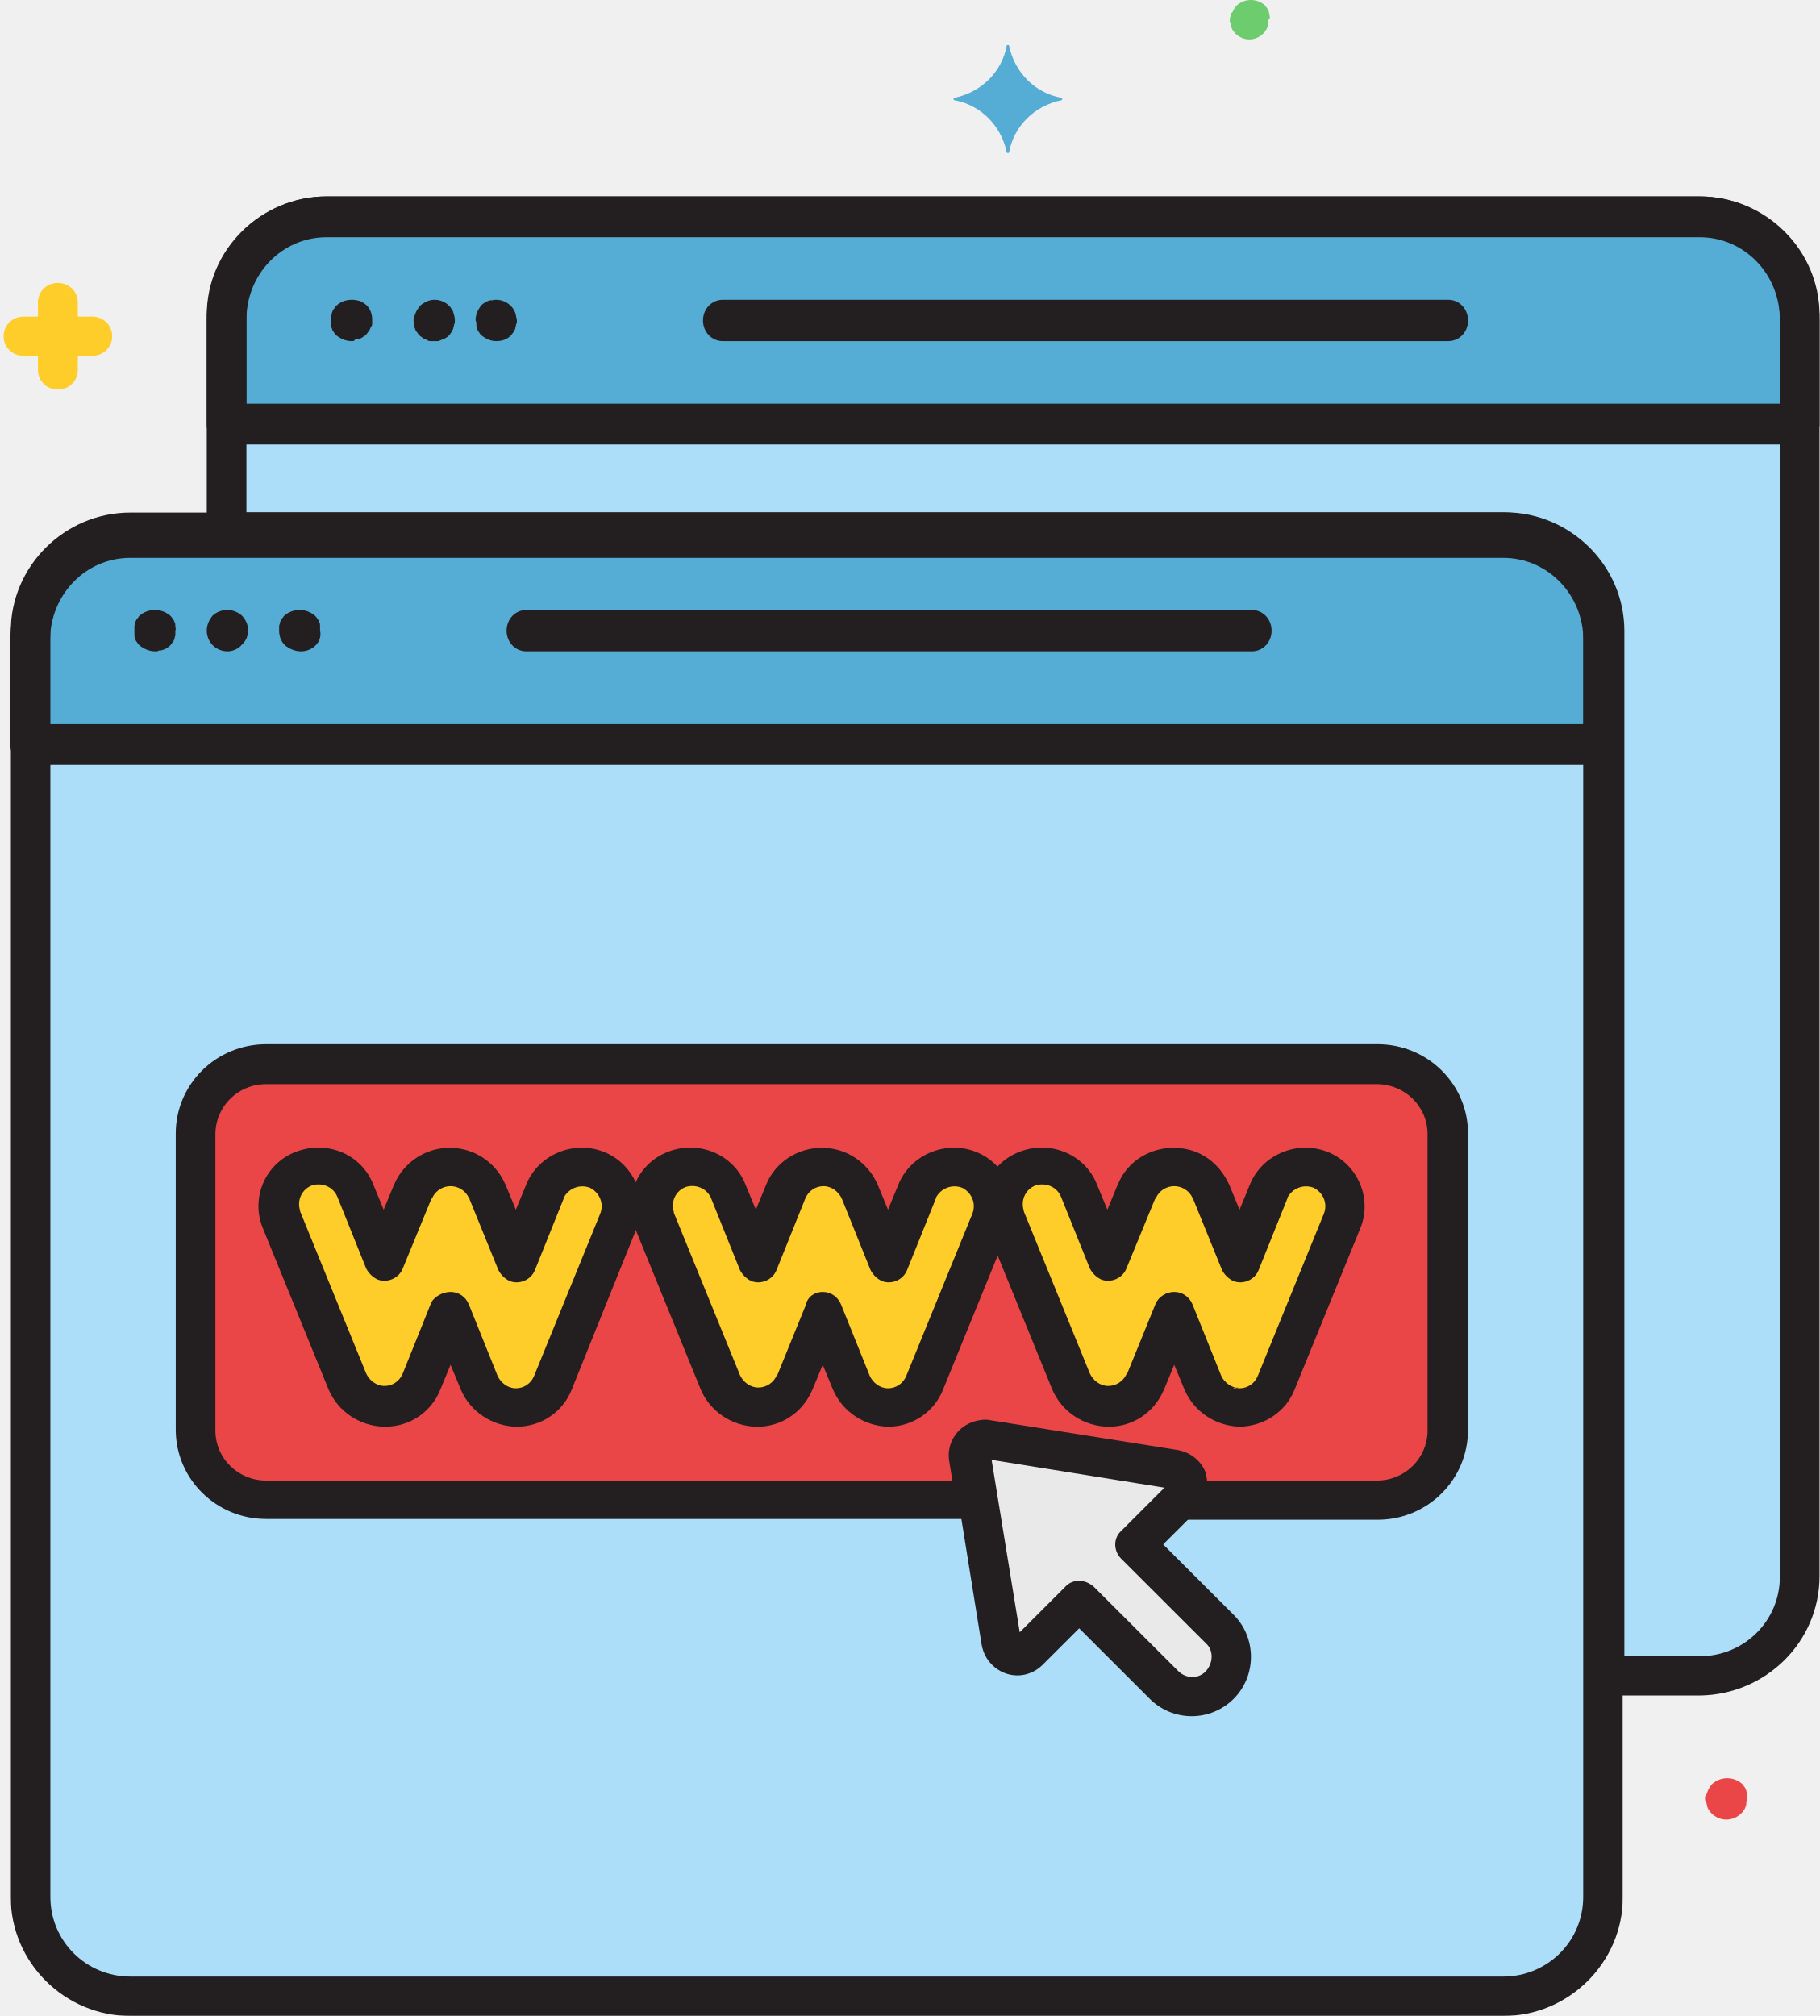
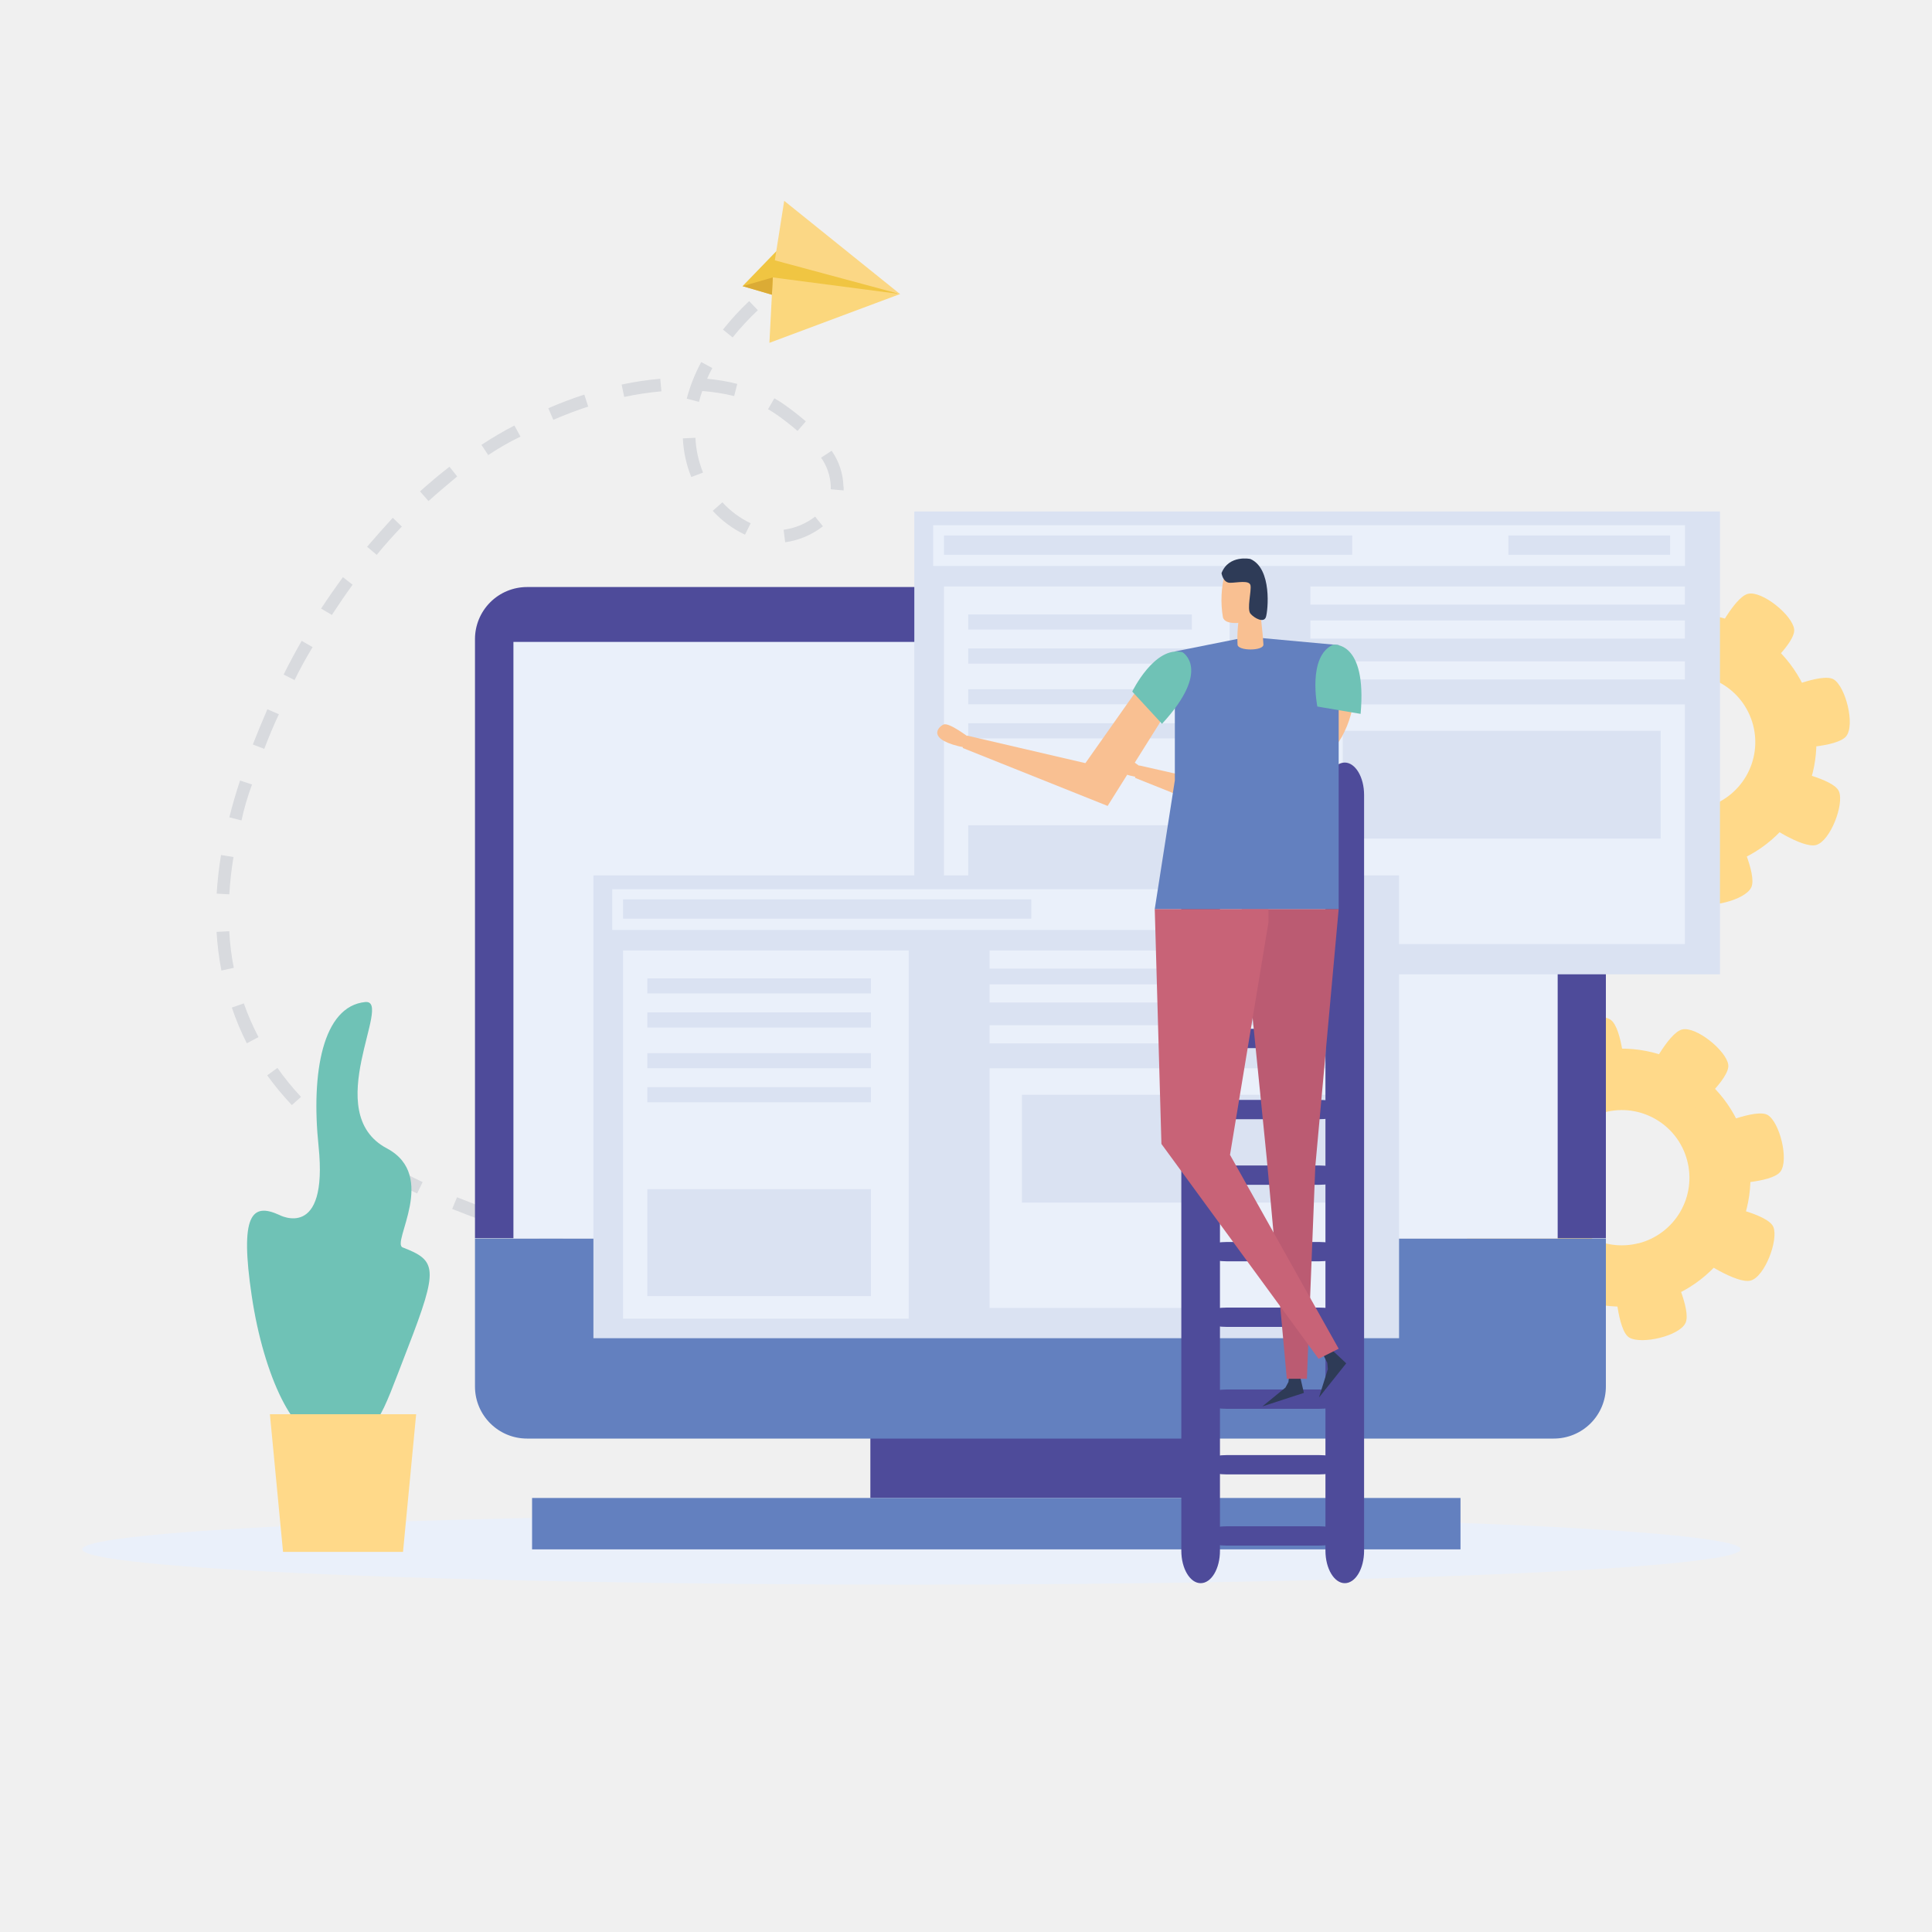
- <svg xmlns="http://www.w3.org/2000/svg" xmlns:xlink="http://www.w3.org/1999/xlink" width="176px" height="195px" viewBox="0 0 176 195" version="1.1">
+ <svg xmlns="http://www.w3.org/2000/svg" id="Capa_1" data-name="Capa 1" viewBox="0 0 200 200">
  <defs>
-     <polygon id="path-1" points="0.036 0.354 155.976 0.354 155.976 190.977 0.036 190.977" />
+     <style>.cls-1{fill:#d8dade;}.cls-2{fill:#eaf0fa;}.cls-3{fill:#ffd989;}.cls-4{fill:#f0c542;}.cls-5{fill:#fbd77d;}.cls-6{fill:#fbd785;}.cls-7{fill:#dbab35;}.cls-8{fill:#4e4b9a;}.cls-9{fill:#6380bf;}.cls-10{fill:#dae2f2;}.cls-11{fill:#6fc2b6;}.cls-12{fill:#f9c092;}.cls-13{fill:#2e3b57;}.cls-14{fill:#bb5b72;}.cls-15{fill:#c86377;}</style>
  </defs>
-   <g id="Page-1" stroke="none" stroke-width="1" fill="none" fill-rule="evenodd">
-     <g id="Desktop-HD-Copy-5" transform="translate(-327, -2061)">
-       <g id="Group" transform="translate(327, 2061)">
-         <path d="M164.34,21 L31.658,21 C26.368,21 22,25.279 22,30.629 L22,51.723 L145.484,51.723 C150.774,51.723 155.142,56.002 155.142,61.353 L155.142,163 L164.34,163 C169.631,163 174,158.72 174,153.371 L174,30.553 C173.922,25.279 169.631,21 164.34,21 Z" id="Fill-1" fill="#ACDEF9" />
-         <path d="M12.658,51 L145.342,51 C150.709,51 155,55.281 155,60.635 L155,183.365 C155,188.717 150.709,193 145.342,193 L12.658,193 C7.293,193 3,188.717 3,183.365 L3,60.635 C3,55.281 7.293,51 12.658,51 Z" id="Fill-2" fill="#ACDEF9" />
-         <path d="M112.726,141.807 L94.751,139.022 C93.913,138.876 93.152,139.462 93,140.268 L93,140.707 L95.894,158 C96.046,158.806 96.808,159.391 97.645,159.245 C97.949,159.172 98.255,159.024 98.484,158.806 L103.357,154.117 L111.507,161.956 C113.031,163.348 115.392,163.348 116.915,161.956 C118.362,160.564 118.362,158.218 116.915,156.826 L108.766,148.987 L113.639,144.298 C114.249,143.712 114.249,142.759 113.639,142.172 C113.335,142.026 113.031,141.881 112.726,141.807 Z" id="Fill-3" fill="#E9E9EA" />
-         <path d="M164.34,21 L31.658,21 C26.368,21 22,25.204 22,30.462 L22,40 L174,40 L174,30.388 C173.922,25.204 169.631,21 164.34,21 Z" id="Fill-4" fill="#55ACD5" />
-         <path d="M115.271,166 C113.738,166 112.282,165.389 111.208,164.316 L104.386,157.5 L100.86,161.022 C99.48,162.401 97.334,162.401 95.954,161.022 C95.418,160.488 95.111,159.873 94.958,159.108 L92.045,141.038 C91.738,139.124 93.042,137.363 94.958,137.057 C95.342,136.981 95.724,136.981 96.03,137.057 L114.122,139.965 C116.038,140.273 117.341,142.034 117.034,143.948 C116.88,144.637 116.574,145.325 116.038,145.863 L112.511,149.384 L119.333,156.2 C121.556,158.42 121.556,162.095 119.333,164.316 C118.26,165.389 116.804,166 115.271,166 Z M104.386,152.906 C104.923,152.906 105.382,153.137 105.766,153.443 L113.968,161.635 C114.734,162.401 115.96,162.401 116.651,161.635 C117.341,160.87 117.418,159.645 116.651,158.957 L108.449,150.764 C107.683,149.998 107.683,148.771 108.449,148.083 L112.817,143.717 L95.877,140.962 L98.637,157.884 L103.006,153.519 C103.39,153.06 103.926,152.906 104.386,152.906 Z" id="Fill-5" fill="#231F20" />
-         <path d="M133.251,102 L25.826,102 C22.067,102 19,105.093 19,108.882 L19,138.117 C19,141.907 22.067,145 25.826,145 L94.376,145 L93.686,140.823 C93.533,139.973 94.145,139.199 94.988,139.045 L95.448,139.045 L113.545,141.984 C114.388,142.14 115.002,142.913 114.847,143.764 C114.772,144.072 114.619,144.381 114.388,144.614 L114.08,144.923 L133.175,144.923 C136.932,144.923 139.999,141.829 139.999,138.04 L139.999,108.805 C140.075,105.093 137.008,102 133.251,102 Z" id="Fill-6" fill="#EA4647" />
-         <path d="M57.59,113.341 C55.593,112.56 53.366,113.499 52.599,115.527 L49.834,122.633 L47.071,115.527 C47.071,115.527 47.071,115.527 47.071,115.449 C46.227,113.499 43.998,112.482 42.08,113.341 C41.159,113.731 40.391,114.513 40.006,115.449 L40.006,115.527 L37.242,122.633 L34.477,115.527 C33.709,113.499 31.482,112.482 29.485,113.263 C27.49,114.044 26.491,116.308 27.259,118.339 L27.259,118.417 L33.633,134.58 C34.248,136.062 35.629,137 37.165,137 C38.7,137 40.159,135.984 40.697,134.58 L43.462,127.474 L46.227,134.58 C46.84,136.062 48.222,137 49.758,137 C51.293,137 52.754,135.984 53.29,134.58 L59.74,118.417 C60.508,116.386 59.509,114.122 57.59,113.341 Z" id="Fill-7" fill="#FFCD29" />
-         <path d="M93.623,113.341 C91.624,112.56 89.395,113.499 88.626,115.527 L85.859,122.633 L83.091,115.527 C82.477,114.044 81.092,113.107 79.555,113.107 C78.018,113.107 76.557,114.122 76.019,115.527 L73.253,122.633 L70.485,115.527 C69.716,113.499 67.487,112.482 65.49,113.263 C63.489,114.044 62.491,116.308 63.259,118.339 L63.259,118.417 L69.638,134.58 C70.255,136.062 71.639,137 73.176,137 C74.713,137 76.095,136.062 76.712,134.58 C76.712,134.58 76.712,134.58 76.712,134.5 L79.478,127.396 L82.246,134.5 C82.861,135.984 84.243,136.922 85.78,136.922 C87.319,136.922 88.78,135.906 89.318,134.5 L95.697,118.339 C96.542,116.386 95.544,114.122 93.623,113.341 Z" id="Fill-8" fill="#FFCD29" />
-         <path d="M128.612,113.341 C126.614,112.56 124.385,113.499 123.617,115.527 L120.85,122.633 L118.085,115.527 C118.085,115.527 118.085,115.527 118.085,115.449 C117.24,113.499 115.012,112.482 113.091,113.341 C112.167,113.731 111.399,114.513 111.015,115.449 L111.015,115.527 L108.249,122.633 L105.482,115.527 C104.714,113.499 102.486,112.482 100.489,113.263 C98.491,114.044 97.491,116.308 98.259,118.339 L98.259,118.417 L104.637,134.58 C105.252,136.062 106.635,137 108.172,137 C109.709,137 111.094,136.062 111.707,134.58 C111.707,134.58 111.707,134.58 111.707,134.5 L114.472,127.396 L117.24,134.5 C117.854,135.984 119.237,136.922 120.775,136.922 C122.312,136.922 123.772,135.906 124.309,134.5 L130.687,118.339 C131.532,116.386 130.608,114.122 128.612,113.341 Z" id="Fill-9" fill="#FFCD29" />
-         <path d="M145.342,52 L12.658,52 C7.368,52 3,56.188 3,61.425 L3,71 L155,71 L155,61.425 C154.925,56.188 150.632,52 145.342,52 Z" id="Fill-10" fill="#55ACD5" />
-         <path d="M164.411,164 L155.203,164 C154.131,164 153.285,163.164 153.285,162.1 L153.285,61.027 C153.285,56.771 149.832,53.351 145.535,53.351 L21.919,53.351 C20.844,53.351 20,52.515 20,51.452 L20,30.477 C20,24.169 25.218,19 31.587,19 L164.411,19 C170.781,19 176,24.169 176,30.477 L176,152.449 C176,158.831 170.781,163.924 164.411,164 Z M157.122,160.201 L164.411,160.201 C168.71,160.201 172.162,156.78 172.162,152.525 L172.162,30.477 C172.162,26.22 168.71,22.799 164.411,22.799 L31.587,22.799 C27.29,22.799 23.837,26.22 23.837,30.477 L23.837,49.551 L145.535,49.551 C151.906,49.551 157.122,54.719 157.122,61.027 L157.122,160.201 Z" id="Fill-11" fill="#231F20" />
-         <g id="Group-15">
-           <path d="M8.919,30.629 L7.529,30.629 L7.529,29.262 C7.529,28.202 6.68,27.366 5.598,27.366 C4.518,27.366 3.668,28.202 3.668,29.262 L3.668,30.629 L2.279,30.629 C1.198,30.629 0.349,31.463 0.349,32.524 C0.349,33.587 1.198,34.421 2.279,34.421 L3.668,34.421 L3.668,35.787 C3.668,36.848 4.518,37.684 5.598,37.684 C6.68,37.684 7.529,36.848 7.529,35.787 L7.529,34.421 L8.919,34.421 C10.001,34.421 10.85,33.587 10.85,32.524 C10.85,31.463 10.001,30.629 8.919,30.629 Z" id="Fill-12" fill="#FFCD29" />
-           <path d="M122.811,1.498 C122.811,1.346 122.734,1.271 122.734,1.119 C122.655,1.043 122.655,0.892 122.578,0.815 C122.501,0.739 122.426,0.588 122.349,0.512 C121.577,-0.171 120.418,-0.171 119.646,0.512 C119.567,0.588 119.49,0.663 119.413,0.815 C119.336,0.892 119.259,1.043 119.259,1.119 C119.105,1.271 119.028,1.346 119.028,1.498 C119.028,1.651 118.951,1.726 118.951,1.878 C118.951,2.029 118.951,2.105 119.028,2.256 C119.028,2.409 119.105,2.485 119.105,2.636 C119.182,2.789 119.182,2.863 119.259,2.939 C119.336,3.015 119.413,3.168 119.49,3.243 C120.262,4.002 121.421,4.002 122.193,3.243 C122.27,3.168 122.349,3.091 122.426,2.939 C122.501,2.863 122.578,2.712 122.578,2.636 C122.655,2.56 122.655,2.409 122.655,2.256 C122.655,2.105 122.655,2.029 122.734,1.878 C122.888,1.726 122.811,1.574 122.811,1.498 Z" id="Fill-14" fill="#6DCC6D" />
-         </g>
-         <path d="M169,173.571 C169,173.412 168.917,173.334 168.917,173.174 C168.835,173.094 168.835,172.936 168.753,172.856 C168.671,172.775 168.589,172.616 168.506,172.539 C167.686,171.82 166.456,171.82 165.636,172.539 C165.554,172.616 165.472,172.696 165.39,172.856 C165.225,173.094 165.143,173.334 165.061,173.571 C164.98,173.811 164.98,174.13 165.061,174.367 C165.061,174.527 165.143,174.607 165.143,174.766 C165.225,174.926 165.225,175.006 165.308,175.084 C165.39,175.163 165.472,175.323 165.554,175.403 C166.374,176.199 167.603,176.199 168.424,175.403 C168.506,175.323 168.589,175.244 168.671,175.084 C168.753,175.006 168.835,174.847 168.835,174.766 C168.917,174.687 168.917,174.527 168.917,174.367 C169,174.051 169,173.811 169,173.571 Z" id="Fill-16" fill="#EA4647" />
-         <g id="Group-20" transform="translate(1, 4)">
-           <mask id="mask-2" fill="white">
-             <use xlink:href="#path-1" />
-           </mask>
-           <g id="Clip-18" />
-           <path d="M101.67,5.465 C99.139,5.006 97.144,3.023 96.609,0.43 C96.609,0.354 96.531,0.354 96.454,0.354 C96.377,0.354 96.377,0.43 96.377,0.43 C95.918,2.947 93.923,4.93 91.315,5.465 C91.238,5.465 91.238,5.541 91.238,5.617 C91.238,5.693 91.315,5.693 91.315,5.693 C93.845,6.149 95.842,8.134 96.377,10.724 C96.377,10.802 96.454,10.802 96.531,10.802 C96.609,10.802 96.609,10.724 96.609,10.724 C97.068,8.21 99.062,6.227 101.67,5.693 C101.746,5.693 101.746,5.617 101.746,5.541 C101.746,5.541 101.746,5.465 101.67,5.465 Z" id="Fill-17" fill="#55ACD5" mask="url(#mask-2)" />
-           <path d="M144.393,191 L11.619,191 C5.252,191 0.036,185.815 0.036,179.485 L0.036,57.091 C0.036,50.761 5.252,45.576 11.619,45.576 L144.393,45.576 C150.762,45.576 155.976,50.761 155.976,57.091 L155.976,179.485 C155.976,185.815 150.762,191 144.393,191 Z M11.619,49.388 C7.323,49.388 3.872,52.82 3.872,57.091 L3.872,179.485 C3.872,183.755 7.323,187.188 11.619,187.188 L144.393,187.188 C148.689,187.188 152.141,183.755 152.141,179.485 L152.141,57.091 C152.141,52.82 148.689,49.388 144.393,49.388 L11.619,49.388 Z" id="Fill-19" fill="#231F20" mask="url(#mask-2)" />
-         </g>
-         <path d="M15.022,63 C14.432,63 13.927,62.759 13.505,62.438 C13.421,62.358 13.335,62.276 13.251,62.115 C13.166,62.035 13.084,61.873 13.084,61.794 C13,61.634 13,61.554 13,61.392 C13,61.231 13,61.151 13,60.99 C13,60.83 13,60.75 13,60.587 C13,60.427 13.084,60.347 13.084,60.185 C13.166,60.026 13.166,59.946 13.251,59.864 C13.335,59.783 13.421,59.623 13.505,59.543 C14.348,58.819 15.614,58.819 16.457,59.543 C16.542,59.623 16.626,59.703 16.708,59.864 C16.794,59.946 16.879,60.106 16.879,60.185 C16.963,60.265 16.963,60.427 16.963,60.587 C16.963,60.75 17.047,60.83 16.963,60.99 L16.963,61.392 C16.963,61.554 16.879,61.634 16.879,61.794 C16.794,61.955 16.794,62.035 16.708,62.115 C16.626,62.196 16.542,62.358 16.457,62.438 C16.373,62.518 16.287,62.599 16.119,62.679 C16.035,62.759 15.865,62.839 15.783,62.839 C15.614,62.919 15.53,62.919 15.36,62.919 C15.276,63 15.192,63 15.022,63 Z" id="Fill-21" fill="#231F20" />
-         <path d="M22.021,63 C20.889,63 20,62.115 20,60.99 C20,60.427 20.244,59.946 20.565,59.543 C21.373,58.819 22.586,58.819 23.394,59.543 C24.202,60.347 24.202,61.634 23.394,62.358 C23.071,62.759 22.505,63 22.021,63 Z" id="Fill-22" fill="#231F20" />
-         <path d="M29.106,63 C28.516,63 28.012,62.759 27.59,62.438 C27.17,62.035 27,61.554 27,60.99 C27,60.83 27,60.75 27,60.587 C27,60.427 27.086,60.347 27.086,60.185 C27.17,60.026 27.17,59.946 27.254,59.864 C27.338,59.783 27.422,59.623 27.508,59.543 C28.35,58.819 29.611,58.819 30.453,59.543 C30.537,59.623 30.621,59.703 30.705,59.864 C30.789,59.946 30.875,60.106 30.875,60.185 C30.959,60.265 30.959,60.427 30.959,60.587 L30.959,60.99 C31.209,62.035 30.284,63 29.106,63 Z" id="Fill-23" fill="#231F20" />
-         <path d="M174.081,43 L21.919,43 C20.844,43 20,42.132 20,41.027 L20,30.923 C20,24.37 25.218,19 31.587,19 L164.411,19 C170.781,19 176,24.37 176,30.923 L176,41.027 C176,42.132 175.078,43 174.081,43 Z M23.837,39.053 L172.162,39.053 L172.162,30.923 C172.162,26.5 168.71,22.947 164.411,22.947 L31.587,22.947 C27.29,22.947 23.837,26.5 23.837,30.923 L23.837,39.053 Z" id="Fill-24" fill="#231F20" />
-         <path d="M34.019,33 C33.441,33 32.945,32.762 32.533,32.442 C32.45,32.363 32.368,32.283 32.284,32.124 C32.202,32.045 32.119,31.886 32.119,31.806 C32.037,31.646 32.037,31.567 32.037,31.408 C32.037,31.247 31.954,31.169 32.037,31.01 C32.037,30.85 32.037,30.771 32.037,30.612 C32.037,30.451 32.119,30.372 32.119,30.214 C32.202,30.054 32.202,29.975 32.284,29.895 C32.368,29.816 32.45,29.655 32.533,29.576 C33.027,29.099 33.688,28.94 34.349,29.019 C34.514,29.019 34.596,29.099 34.761,29.099 C34.927,29.179 35.01,29.179 35.092,29.258 C35.174,29.339 35.339,29.418 35.422,29.498 C35.835,29.895 36,30.372 36,30.931 L36,31.328 C36,31.487 35.918,31.567 35.835,31.727 C35.753,31.886 35.753,31.965 35.67,32.045 C35.586,32.124 35.504,32.283 35.422,32.363 C35.339,32.442 35.258,32.523 35.092,32.603 C35.01,32.682 34.845,32.762 34.761,32.762 C34.596,32.841 34.514,32.841 34.349,32.841 C34.266,33 34.184,33 34.019,33 Z" id="Fill-25" fill="#231F20" />
-         <path d="M41.999,33 C41.839,33 41.76,33 41.6,33 C41.44,33 41.361,32.92 41.199,32.841 C41.04,32.762 40.96,32.762 40.878,32.682 C40.8,32.603 40.64,32.523 40.561,32.442 C40.479,32.363 40.4,32.205 40.319,32.125 C40.24,32.046 40.16,31.887 40.16,31.807 C40.079,31.728 40.079,31.568 40.079,31.409 C40.079,31.249 40,31.171 40,31.012 C40,30.852 40,30.772 40.079,30.613 C40.16,30.374 40.24,30.137 40.4,29.897 C40.479,29.818 40.561,29.658 40.64,29.578 C40.72,29.5 40.8,29.421 40.96,29.342 C41.76,28.783 42.799,28.943 43.44,29.578 C43.519,29.658 43.599,29.739 43.679,29.897 C43.76,29.977 43.84,30.137 43.84,30.216 C43.92,30.453 44,30.693 44,31.012 C44,31.171 44,31.249 43.92,31.409 C43.92,31.568 43.84,31.647 43.84,31.807 C43.76,31.887 43.76,32.046 43.679,32.125 C43.599,32.205 43.519,32.363 43.44,32.442 C43.361,32.523 43.28,32.603 43.12,32.682 C43.04,32.762 42.879,32.841 42.799,32.841 C42.639,32.92 42.56,32.92 42.4,33 C42.24,33 42.079,33 41.999,33 Z" id="Fill-26" fill="#231F20" />
-         <path d="M47.999,33 C47.439,33 46.96,32.758 46.559,32.435 C46.479,32.354 46.399,32.274 46.318,32.113 C46.239,32.032 46.16,31.871 46.16,31.791 C46.08,31.71 46.08,31.548 46.08,31.386 C46.08,31.224 46.08,31.145 46,30.984 C46,30.417 46.239,29.934 46.559,29.53 C46.638,29.451 46.719,29.371 46.88,29.29 C46.96,29.208 47.118,29.128 47.199,29.128 C47.279,29.047 47.439,29.047 47.6,29.047 C48.64,28.804 49.759,29.53 49.919,30.58 C49.919,30.741 50,30.821 50,30.984 C50,31.145 50,31.224 49.919,31.386 C49.919,31.548 49.839,31.628 49.839,31.791 C49.759,31.952 49.759,32.032 49.679,32.113 C49.601,32.193 49.519,32.354 49.44,32.435 C49.039,32.839 48.56,33 47.999,33 Z" id="Fill-27" fill="#231F20" />
-         <path d="M140.086,33 L69.916,33 C68.843,33 68,32.12 68,31.001 C68,29.88 68.843,29 69.916,29 L140.086,29 C141.158,29 142,29.88 142,31.001 C142,32.12 141.158,33 140.086,33 Z" id="Fill-28" fill="#231F20" />
-         <path d="M121.086,63 L50.916,63 C49.842,63 49,62.12 49,61.001 C49,59.88 49.842,59 50.916,59 L121.086,59 C122.157,59 123,59.88 123,61.001 C123,62.12 122.157,63 121.086,63 Z" id="Fill-29" fill="#231F20" />
-         <path d="M133.252,147 L114.144,147 C113.072,147 112.227,146.167 112.227,145.105 C112.227,144.651 112.38,144.272 112.61,143.894 L95.652,141.165 L96.266,144.727 C96.419,145.787 95.728,146.696 94.655,146.924 C94.578,146.924 94.425,146.924 94.348,146.924 L25.748,146.924 C20.913,146.924 17,143.06 17,138.285 L17,109.639 C17,104.864 20.913,101 25.748,101 L133.252,101 C138.087,101 142,104.864 142,109.639 L142,138.285 C142,143.134 138.087,147 133.252,147 Z M116.754,143.21 L133.176,143.21 C135.937,143.21 138.087,141.012 138.087,138.36 L138.087,109.715 C138.087,106.988 135.861,104.864 133.176,104.864 L25.748,104.864 C22.985,104.864 20.836,107.063 20.836,109.715 L20.836,138.36 C20.836,141.089 23.061,143.21 25.748,143.21 L92.123,143.21 L91.815,141.316 C91.508,139.421 92.814,137.679 94.731,137.376 C95.116,137.301 95.499,137.301 95.806,137.376 L113.916,140.255 C115.219,140.483 116.294,141.392 116.677,142.605 C116.677,142.832 116.754,142.984 116.754,143.21 Z" id="Fill-30" fill="#231F20" />
-         <path d="M49.974,138 L49.898,138 C47.587,137.924 45.509,136.56 44.583,134.436 L43.583,132.012 L42.581,134.436 C41.733,136.56 39.654,138 37.266,138 C37.19,138 37.19,138 37.113,138 C34.803,137.924 32.723,136.56 31.799,134.436 L25.406,118.75 C24.25,115.87 25.636,112.536 28.642,111.399 C31.645,110.263 34.956,111.625 36.111,114.581 L37.113,117.006 L38.114,114.581 C38.114,114.505 38.192,114.505 38.192,114.43 C39.116,112.383 41.194,111.02 43.504,111.02 C45.815,111.02 47.896,112.383 48.82,114.43 C48.82,114.505 48.897,114.505 48.897,114.581 L49.898,117.006 L50.9,114.581 C52.056,111.701 55.442,110.263 58.371,111.399 C61.297,112.536 62.759,115.87 61.604,118.75 L55.29,134.436 C54.443,136.56 52.361,138 49.974,138 Z M43.583,124.963 C44.353,124.963 45.044,125.42 45.354,126.178 L48.127,133.073 C48.434,133.756 49.127,134.285 49.898,134.285 C50.668,134.285 51.362,133.831 51.67,133.073 L58.062,117.385 C58.447,116.401 57.985,115.339 57.061,114.885 C56.06,114.505 54.981,114.961 54.52,115.87 L54.52,115.945 L51.747,122.843 C51.362,123.827 50.206,124.283 49.281,123.903 C48.82,123.676 48.434,123.296 48.204,122.843 L45.43,116.021 C45.43,115.945 45.43,115.945 45.354,115.87 C45.044,115.188 44.353,114.732 43.583,114.732 C42.813,114.732 42.119,115.188 41.811,115.87 C41.811,115.87 41.811,115.945 41.733,115.945 L38.962,122.69 C38.576,123.676 37.422,124.13 36.496,123.752 C36.034,123.525 35.65,123.145 35.417,122.69 L32.646,115.794 C32.26,114.809 31.181,114.353 30.182,114.657 C29.179,115.037 28.717,116.097 29.026,117.083 L29.026,117.158 L35.417,132.845 C35.726,133.527 36.42,134.058 37.19,134.058 C37.96,134.058 38.653,133.603 38.962,132.845 L41.733,125.95 C42.042,125.42 42.813,124.963 43.583,124.963 Z" id="Fill-31" fill="#231F20" />
-         <path d="M85.974,138 L85.896,138 C83.585,137.924 81.507,136.56 80.584,134.436 L79.581,132.012 L78.579,134.436 C78.579,134.513 78.504,134.513 78.504,134.589 C77.58,136.634 75.577,138 73.267,138 C73.188,138 73.188,138 73.111,138 C70.801,137.924 68.723,136.56 67.797,134.436 L61.406,118.75 C60.25,115.87 61.635,112.536 64.64,111.399 C67.567,110.263 70.956,111.625 72.111,114.581 L73.111,117.006 L74.114,114.581 C74.96,112.459 77.117,111.02 79.504,111.02 C81.891,111.02 83.971,112.459 84.896,114.581 L85.896,117.006 L86.898,114.581 C88.054,111.701 91.443,110.263 94.368,111.399 C97.295,112.536 98.76,115.87 97.604,118.75 L91.211,134.436 C90.364,136.56 88.285,138 85.896,138 L85.974,138 Z M79.581,124.963 C80.351,124.963 81.045,125.42 81.354,126.178 L84.126,133.073 C84.434,133.756 85.126,134.285 85.896,134.285 C86.666,134.285 87.361,133.831 87.668,133.073 L94.061,117.385 C94.447,116.401 93.983,115.339 93.06,114.885 C92.058,114.505 90.981,114.961 90.518,115.87 L90.518,115.945 L87.745,122.843 C87.361,123.827 86.205,124.283 85.281,123.903 C84.82,123.676 84.434,123.296 84.203,122.843 L81.43,115.945 C81.121,115.263 80.428,114.732 79.658,114.732 C78.888,114.732 78.195,115.188 77.887,115.945 L75.114,122.843 C74.728,123.827 73.574,124.283 72.65,123.903 C72.188,123.676 71.803,123.296 71.571,122.843 L68.8,115.945 C68.414,114.961 67.335,114.505 66.336,114.809 C65.333,115.188 64.871,116.248 65.18,117.234 L65.18,117.31 L71.571,132.998 C71.88,133.679 72.573,134.211 73.343,134.211 C74.114,134.211 74.807,133.756 75.114,133.073 C75.114,133.073 75.114,132.998 75.193,132.998 L77.964,126.178 C78.118,125.42 78.811,124.963 79.581,124.963 Z" id="Fill-32" fill="#231F20" />
-         <path d="M119.899,138 C117.587,137.924 115.507,136.56 114.583,134.436 L113.581,132.012 L112.582,134.436 C112.582,134.513 112.505,134.513 112.505,134.589 C111.58,136.634 109.577,138 107.266,138 C107.19,138 107.19,138 107.113,138 C104.803,137.924 102.723,136.56 101.799,134.436 L95.406,118.75 C94.25,115.87 95.636,112.536 98.642,111.399 C101.567,110.263 104.956,111.625 106.112,114.581 L107.113,117.006 L108.114,114.581 C108.114,114.505 108.19,114.505 108.19,114.43 C109.423,111.55 112.89,110.263 115.816,111.474 C117.203,112.08 118.203,113.141 118.82,114.43 C118.82,114.505 118.897,114.505 118.897,114.581 L119.899,117.006 L120.898,114.581 C122.054,111.701 125.443,110.263 128.37,111.399 C131.295,112.536 132.76,115.87 131.604,118.75 L125.213,134.436 C124.364,136.56 122.286,137.924 119.974,138 C120.051,138 119.974,138 119.899,138 Z M119.822,134.211 C119.436,134.211 119.052,134.361 118.82,134.589 C119.052,134.361 119.436,134.285 119.822,134.211 Z M113.581,124.963 C114.351,124.963 115.046,125.42 115.353,126.178 L118.127,133.073 C118.434,133.756 119.127,134.211 119.822,134.285 L119.899,134.285 C120.669,134.285 121.362,133.831 121.668,133.073 L128.061,117.385 C128.447,116.401 127.986,115.339 127.06,114.885 C126.06,114.505 124.981,114.961 124.519,115.87 L124.519,115.945 L121.747,122.843 C121.362,123.827 120.206,124.283 119.281,123.903 C118.82,123.676 118.434,123.296 118.203,122.843 L115.431,116.021 C115.431,115.945 115.431,115.945 115.353,115.87 C115.046,115.188 114.351,114.732 113.581,114.732 C112.811,114.732 112.119,115.188 111.812,115.87 C111.812,115.87 111.812,115.945 111.735,115.945 L108.96,122.69 C108.576,123.676 107.42,124.13 106.496,123.752 C106.035,123.525 105.649,123.145 105.417,122.69 L102.646,115.794 C102.26,114.809 101.182,114.353 100.182,114.657 C99.179,115.037 98.718,116.097 99.026,117.083 L99.026,117.158 L105.417,132.845 C105.726,133.527 106.419,134.058 107.19,134.058 C107.96,134.058 108.653,133.603 108.96,132.921 C108.96,132.921 108.96,132.845 109.039,132.845 L111.812,126.025 C112.119,125.42 112.811,124.963 113.581,124.963 Z" id="Fill-33" fill="#231F20" />
-         <path d="M155.081,74 L2.919,74 C1.844,74 1,73.129 1,72.021 L1,61.961 C1,55.386 6.218,50 12.587,50 L145.413,50 C151.784,50 157,55.386 157,61.961 L157,72.1 C157,73.129 156.156,74 155.081,74 Z M4.838,70.04 L153.163,70.04 L153.163,61.961 C153.163,57.525 149.71,53.96 145.413,53.96 L12.587,53.96 C8.29,53.96 4.838,57.525 4.838,61.961 L4.838,70.04 Z" id="Fill-34" fill="#231F20" />
-       </g>
-     </g>
-   </g>
+   <path class="cls-1" d="M94.28,133h-.93V131.7h.92c1.89,0,3,0,3,0l0,1.31S96.21,133,94.28,133Zm-4.88-.08c-1.21,0-2.53-.09-4-.17l.07-1.3c1.41.07,2.72.13,3.92.17Zm-7.89-.43c-1.26-.1-2.58-.21-3.93-.35l.13-1.3c1.34.14,2.65.25,3.9.35Zm-7.86-.79c-1.28-.17-2.59-.35-3.91-.55l.2-1.29q2,.3,3.87.54Zm-7.81-1.21c-1.28-.23-2.58-.49-3.88-.77l.28-1.28c1.28.28,2.57.53,3.84.77Zm-7.73-1.68c-1.27-.32-2.55-.67-3.81-1l.37-1.25c1.25.37,2.51.71,3.77,1Zm-7.59-2.26c-1.28-.45-2.52-.92-3.71-1.4l.5-1.21c1.16.47,2.38.93,3.64,1.37Zm-7.34-3c-1.22-.58-2.4-1.2-3.52-1.84l.65-1.13c1.09.62,2.25,1.22,3.44,1.79Zm-6.89-4c-1.12-.77-2.19-1.58-3.17-2.41l.84-1A37.4,37.4,0,0,0,37,118.52Zm-6.08-5.15a30.38,30.38,0,0,1-2.55-3.08l1.06-.77a28.06,28.06,0,0,0,2.44,3ZM25.55,108A27.16,27.16,0,0,1,24,104.3l1.24-.43a26.31,26.31,0,0,0,1.52,3.49Zm-2.63-7.53a30.11,30.11,0,0,1-.5-4l1.31-.07a27.45,27.45,0,0,0,.47,3.79Zm.82-7.89-1.31-.07a39.88,39.88,0,0,1,.45-4l1.29.21A37.4,37.4,0,0,0,23.74,92.55ZM25,84.93l-1.26-.32c.31-1.24.68-2.52,1.11-3.81l1.24.41C25.62,82.47,25.26,83.72,25,84.93Zm2.4-7.39-1.23-.47c.48-1.23,1-2.46,1.51-3.65l1.19.52C28.31,75.12,27.81,76.33,27.35,77.54Zm3.13-7.12-1.17-.59c.59-1.18,1.22-2.36,1.87-3.49l1.13.65C31.68,68.1,31.06,69.25,30.48,70.42Zm3.86-6.74L33.24,63c.73-1.11,1.49-2.2,2.26-3.25l1,.78C35.79,61.51,35.05,62.59,34.34,63.68ZM39,57.44l-1-.84c.86-1,1.75-2,2.66-3l.94.91C40.67,55.48,39.8,56.45,39,57.44Zm42.28-1.3-.16-1.3a6.8,6.8,0,0,0,3.26-1.36l.81,1A8.15,8.15,0,0,1,81.24,56.14Zm-4.16-.79a10.78,10.78,0,0,1-3.34-2.47l1-.88a9.63,9.63,0,0,0,2.93,2.17ZM44.36,51.87l-.88-1c1-.89,2-1.75,3.05-2.55l.8,1C46.32,50.17,45.32,51,44.36,51.87Zm43-1.1L86,50.65c0-.11,0-.23,0-.34a5.48,5.48,0,0,0-1-2.93l1.09-.72a6.71,6.71,0,0,1,1.22,3.65C87.35,50.46,87.34,50.62,87.33,50.77Zm-15.8-1.39a12.16,12.16,0,0,1-.87-4l1.3-.06a10.9,10.9,0,0,0,.79,3.6Zm-21-2.24-.72-1.09c1.12-.73,2.27-1.42,3.41-2l.63,1.15C52.69,45.76,51.57,46.43,50.49,47.14Zm32-2.53a25.44,25.44,0,0,0-2.21-1.72c-.27-.18-.55-.36-.84-.53l.65-1.13c.32.18.64.38.94.59a28,28,0,0,1,2.32,1.8ZM57.28,43.46l-.52-1.2a39.43,39.43,0,0,1,3.73-1.41l.4,1.24C59.69,42.48,58.48,42.94,57.28,43.46ZM72.36,41.6l-1.27-.33a17.37,17.37,0,0,1,1.5-3.79l1.15.62q-.3.55-.54,1.11a20.1,20.1,0,0,1,3.12.53L76,41a19.8,19.8,0,0,0-3.3-.52A11.1,11.1,0,0,0,72.36,41.6Zm-7.74-.51-.27-1.28a32.86,32.86,0,0,1,4-.6l.12,1.3A32.4,32.4,0,0,0,64.62,41.09Zm11.22-6.16-1-.81a28.31,28.31,0,0,1,2.71-2.95l.9.94A29.18,29.18,0,0,0,75.84,34.93Zm5.53-5.32-.8-1c.85-.65,1.76-1.3,2.71-1.93L84,27.73C83.08,28.35,82.19,29,81.37,29.61Z" />
+   <path class="cls-2" d="M180.2,160.38c0,2-38.44,3.66-85.85,3.66S8.51,162.4,8.51,160.38s38.43-3.65,85.84-3.65S180.2,158.37,180.2,160.38Z" />
+   <path class="cls-3" d="M164.45,109a13.35,13.35,0,1,0,16.31,9.49A13.34,13.34,0,0,0,164.45,109Zm5.2,19.69a7,7,0,1,1,5-8.58A7,7,0,0,1,169.65,128.7Z" />
+   <path class="cls-3" d="M168.24,111.21l-5.81,1.54s-2.23-4.38-1.49-5.64,4.6-2.42,5.81-1.53S168.24,111.21,168.24,111.21Z" />
+   <path class="cls-3" d="M173,131.3l-5.81,1.54s.22,4.9,1.48,5.63,5.2-.16,5.82-1.53S173,131.3,173,131.3Z" />
+   <path class="cls-3" d="M160.12,114.15l-2.34,5.54s-4.82-.92-5.37-2.27.9-5.12,2.35-5.54S160.12,114.15,160.12,114.15Z" />
+   <path class="cls-3" d="M157.59,122.32l.57,6s-4.68,1.48-5.8.55-1.65-4.94-.57-6S157.59,122.32,157.59,122.32Z" />
+   <path class="cls-3" d="M178.61,122.56l-1.3-5.87s4.46-2,5.69-1.26,2.23,4.7,1.29,5.88S178.61,122.56,178.61,122.56Z" />
+   <path class="cls-3" d="M170.59,111.19l4.77,3.66s3.74-3.17,3.55-4.62-3.31-4-4.77-3.66S170.59,111.19,170.59,111.19Z" />
+   <path class="cls-3" d="M164.22,133.18l-4.77-3.67s-3.74,3.18-3.55,4.63,3.31,4,4.77,3.66S164.22,133.18,164.22,133.18Z" />
+   <path class="cls-3" d="M175.87,130.29l2.35-5.54s4.82.92,5.36,2.27-.89,5.13-2.34,5.54S175.87,130.29,175.87,130.29Z" />
+   <path class="cls-3" d="M171.27,63.91a13.35,13.35,0,1,0,16.32,9.5A13.34,13.34,0,0,0,171.27,63.91Zm5.2,19.69a7,7,0,1,1,5-8.58A7,7,0,0,1,176.47,83.6Z" />
+   <path class="cls-3" d="M175.07,66.12l-5.82,1.53S167,63.28,167.76,62s4.6-2.43,5.82-1.54S175.07,66.12,175.07,66.12Z" />
+   <path class="cls-3" d="M179.79,86.21,174,87.74s.23,4.9,1.49,5.64,5.2-.17,5.81-1.54S179.79,86.21,179.79,86.21Z" />
+   <path class="cls-3" d="M167,69.05l-2.35,5.54s-4.82-.92-5.36-2.27.89-5.12,2.34-5.54S167,69.05,167,69.05Z" />
+   <path class="cls-3" d="M164.41,77.22l.57,6s-4.68,1.48-5.8.55-1.64-4.94-.57-6S164.41,77.22,164.41,77.22Z" />
+   <path class="cls-3" d="M185.43,77.46l-1.3-5.87s4.46-2,5.69-1.26,2.24,4.7,1.3,5.88S185.43,77.46,185.43,77.46Z" />
+   <path class="cls-3" d="M177.41,66.1l4.78,3.66s3.73-3.18,3.54-4.63-3.31-4-4.77-3.66S177.41,66.1,177.41,66.1Z" />
+   <path class="cls-3" d="M171,88.08l-4.77-3.66s-3.74,3.18-3.55,4.62,3.32,4,4.78,3.66S171,88.08,171,88.08Z" />
+   <path class="cls-3" d="M182.7,85.2,185,79.66s4.82.92,5.37,2.27-.9,5.12-2.35,5.54S182.7,85.2,182.7,85.2Z" />
+   <polygon class="cls-4" points="79.91 30.51 76.87 29.62 80.35 26.02 93.17 30.44 79.91 30.51" />
+   <polygon class="cls-5" points="79.65 35.49 93.17 30.44 80 28.72 79.65 35.49" />
+   <polygon class="cls-6" points="93.17 30.44 80.21 26.95 81.18 20.79 93.17 30.44" />
+   <polygon class="cls-7" points="76.87 29.62 80 28.72 79.91 30.51 76.87 29.62" />
+   <rect class="cls-8" x="90.1" y="132.19" width="34.84" height="22.88" />
+   <path class="cls-8" d="M160.84,60.77H54.56a5.39,5.39,0,0,0-5.39,5.4v62H166.24v-62A5.4,5.4,0,0,0,160.84,60.77Z" />
+   <path class="cls-9" d="M160.84,148.92H54.56a5.39,5.39,0,0,1-5.39-5.39V128.21H166.24v15.32A5.39,5.39,0,0,1,160.84,148.92Z" />
+   <rect class="cls-9" x="55.08" y="155.07" width="96.11" height="5.32" />
+   <rect class="cls-2" x="53.15" y="66.45" width="108.1" height="61.76" />
+   <rect class="cls-10" x="94.65" y="52.95" width="83.4" height="47.91" />
+   <rect class="cls-2" x="96.6" y="54.37" width="77.83" height="4.22" />
+   <rect class="cls-2" x="97.72" y="60.71" width="29.57" height="38.12" />
+   <rect class="cls-10" x="100.23" y="85.43" width="23.15" height="11.07" />
+   <rect class="cls-10" x="100.23" y="63.61" width="23.15" height="1.56" />
+   <rect class="cls-10" x="100.23" y="67.13" width="23.15" height="1.57" />
+   <rect class="cls-10" x="100.23" y="71.35" width="23.15" height="1.56" />
+   <rect class="cls-10" x="100.23" y="74.87" width="23.15" height="1.57" />
+   <rect class="cls-2" x="135.65" y="60.71" width="38.77" height="1.88" />
+   <rect class="cls-2" x="135.65" y="64.23" width="38.77" height="1.88" />
+   <rect class="cls-2" x="135.65" y="68.46" width="38.77" height="1.88" />
+   <rect class="cls-2" x="135.65" y="72.92" width="38.77" height="24.81" />
+   <rect class="cls-10" x="139" y="75.65" width="32.91" height="11.16" />
+   <rect class="cls-10" x="97.72" y="55.43" width="42.26" height="2" />
+   <rect class="cls-10" x="156.15" y="55.43" width="16.74" height="2" />
+   <rect class="cls-10" x="61.43" y="90.62" width="83.4" height="47.91" />
+   <rect class="cls-2" x="63.38" y="92.05" width="77.83" height="4.22" />
+   <rect class="cls-2" x="64.5" y="98.39" width="29.57" height="38.12" />
+   <rect class="cls-10" x="67.01" y="123.1" width="23.15" height="11.07" />
+   <rect class="cls-10" x="67.01" y="101.28" width="23.15" height="1.56" />
+   <rect class="cls-10" x="67.01" y="104.8" width="23.15" height="1.57" />
+   <rect class="cls-10" x="67.01" y="109.02" width="23.15" height="1.56" />
+   <rect class="cls-10" x="67.01" y="112.54" width="23.15" height="1.57" />
+   <rect class="cls-2" x="102.44" y="98.39" width="38.77" height="1.88" />
+   <rect class="cls-2" x="102.44" y="101.9" width="38.77" height="1.88" />
+   <rect class="cls-2" x="102.44" y="106.13" width="38.77" height="1.88" />
+   <rect class="cls-2" x="102.44" y="110.59" width="38.77" height="24.81" />
+   <rect class="cls-10" x="105.79" y="113.33" width="32.91" height="11.16" />
+   <rect class="cls-10" x="64.5" y="93.1" width="42.26" height="2" />
+   <rect class="cls-10" x="122.94" y="93.1" width="16.74" height="2" />
+   <path class="cls-11" d="M41.68,129.13c-1.2-.46,3.7-7.42-1.63-10.25-7-3.71.71-15.43-2.24-15.15-4.4.43-5.63,7.29-4.83,14.94,1,9.78-4,7.14-4.09,7.09-2.84-1.29-4.08,0-2.83,8.4s4.51,15,7.28,14.55a1.4,1.4,0,0,0,.49-.15,2.37,2.37,0,0,0,1.76-.18c3.49.18,3.7-1.3,6.63-8.86C45.43,131.24,45.2,130.49,41.68,129.13Z" />
+   <polygon class="cls-3" points="41.72 160.65 29.3 160.65 27.94 146.4 43.08 146.4 41.72 160.65" />
+   <path class="cls-8" d="M126.29,160.53c0,1.86-.89,3.36-2,3.36h0c-1.09,0-2-1.5-2-3.36V82.29c0-1.85.88-3.35,2-3.35h0c1.09,0,2,1.5,2,3.35Z" />
+   <path class="cls-8" d="M141.21,160.53c0,1.86-.89,3.36-2,3.36h0c-1.09,0-2-1.5-2-3.36V82.29c0-1.85.88-3.35,2-3.35h0c1.09,0,2,1.5,2,3.35Z" />
+   <path class="cls-8" d="M139.23,86c0,.55-1.2,1-2.68,1H127c-1.47,0-2.68-.44-2.68-1h0c0-.54,1.21-1,2.68-1h9.56c1.48,0,2.68.44,2.68,1Z" />
+   <path class="cls-8" d="M139.23,92.79c0,.55-1.2,1-2.68,1H127c-1.47,0-2.68-.44-2.68-1h0c0-.54,1.21-1,2.68-1h9.56c1.48,0,2.68.44,2.68,1Z" />
+   <path class="cls-8" d="M139.23,100.71c0,.55-1.2,1-2.68,1H127c-1.47,0-2.68-.44-2.68-1h0c0-.54,1.21-1,2.68-1h9.56c1.48,0,2.68.44,2.68,1Z" />
+   <path class="cls-8" d="M139.23,107.5c0,.55-1.2,1-2.68,1H127c-1.47,0-2.68-.44-2.68-1h0c0-.54,1.21-1,2.68-1h9.56c1.48,0,2.68.44,2.68,1Z" />
+   <path class="cls-8" d="M139.23,114.86c0,.54-1.2,1-2.68,1H127c-1.47,0-2.68-.44-2.68-1h0c0-.55,1.21-1,2.68-1h9.56c1.48,0,2.68.44,2.68,1Z" />
+   <path class="cls-8" d="M139.23,121.65c0,.54-1.2,1-2.68,1H127c-1.47,0-2.68-.44-2.68-1h0c0-.55,1.21-1,2.68-1h9.56c1.48,0,2.68.44,2.68,1Z" />
+   <path class="cls-8" d="M139.23,129.57c0,.54-1.2,1-2.68,1H127c-1.47,0-2.68-.44-2.68-1h0c0-.55,1.21-1,2.68-1h9.56c1.48,0,2.68.44,2.68,1Z" />
+   <path class="cls-8" d="M139.23,136.36c0,.54-1.2,1-2.68,1H127c-1.47,0-2.68-.44-2.68-1h0c0-.55,1.21-1,2.68-1h9.56c1.48,0,2.68.44,2.68,1Z" />
+   <path class="cls-8" d="M139.23,144.84c0,.55-1.2,1-2.68,1H127c-1.47,0-2.68-.44-2.68-1h0c0-.54,1.21-1,2.68-1h9.56c1.48,0,2.68.44,2.68,1Z" />
+   <path class="cls-8" d="M139.23,151.63c0,.54-1.2,1-2.68,1H127c-1.47,0-2.68-.44-2.68-1h0c0-.54,1.21-1,2.68-1h9.56c1.48,0,2.68.44,2.68,1Z" />
+   <path class="cls-8" d="M139.23,159c0,.54-1.2,1-2.68,1H127c-1.47,0-2.68-.44-2.68-1h0c0-.55,1.21-1,2.68-1h9.56c1.48,0,2.68.44,2.68,1Z" />
+   <path class="cls-12" d="M121.08,73.2l-6.42,10.23-15-6,.45-1.28L112.36,79l6.19-8.78s1.84-3.12,3.82-1.73A10.6,10.6,0,0,1,121.08,73.2Z" />
+   <path class="cls-12" d="M100.36,76.38S98.25,74.75,97.68,75s-1.88,1.6,2.25,2.4Z" />
+   <path class="cls-12" d="M138.9,76.29l-6.41,10.23-15-6,.45-1.28,12.25,2.78,6.19-8.78s1.85-3.12,3.83-1.72A10.56,10.56,0,0,1,138.9,76.29Z" />
+   <path class="cls-12" d="M118.19,79.47s-2.12-1.63-2.69-1.42-1.87,1.61,2.25,2.41Z" />
+   <polygon class="cls-13" points="134.39 141.67 133.53 141.74 133.38 143.06 133.07 143.64 130.68 145.59 134.98 144.19 134.39 141.67" />
+   <polygon class="cls-13" points="137.47 139.36 136.8 139.89 137.4 141.08 137.46 141.73 136.54 144.67 139.36 141.13 137.47 139.36" />
+   <polygon class="cls-14" points="138.58 94.1 136.16 120.75 135.29 142.73 133.21 142.73 131.13 119.89 128.54 94.1 138.58 94.1" />
+   <polygon class="cls-15" points="119.54 94.1 120.23 118.42 136.5 140.66 138.58 139.62 127.33 119.55 131.31 95.49 131.31 94.1 119.54 94.1" />
+   <polygon class="cls-9" points="138.58 94.1 119.54 94.1 121.62 80.78 121.62 67.44 129.2 65.92 138.58 66.78 138.58 79.65 138.58 94.1" />
+   <path class="cls-11" d="M122.4,67.51s3.1,1.77-2.11,7.42l-3.08-3.34S119.52,66.82,122.4,67.51Z" />
+   <path class="cls-11" d="M138,66.74s3.53-.49,2.85,7.16l-4.48-.76S135.32,67.94,138,66.74Z" />
+   <path class="cls-12" d="M130.79,66.73c0,.67-2.65.67-2.68,0a13.65,13.65,0,0,1,.26-3.37l2-.74S130.71,65.33,130.79,66.73Z" />
+   <path class="cls-12" d="M128.72,64.44c-.19,0-1.87.3-2.12-.52a10.74,10.74,0,0,1,.21-4.59,2.2,2.2,0,0,1,2.3-.9c.6.25,2.24,2,1.34,5A3,3,0,0,1,128.72,64.44Z" />
+   <path class="cls-13" d="M126.45,59.33s.15,1,.88,1,2-.31,2.12.26-.4,2.47,0,2.94,1.39,1,1.6.34.65-5-1.6-6C129.45,57.86,127.21,57.39,126.45,59.33Z" />
</svg>
